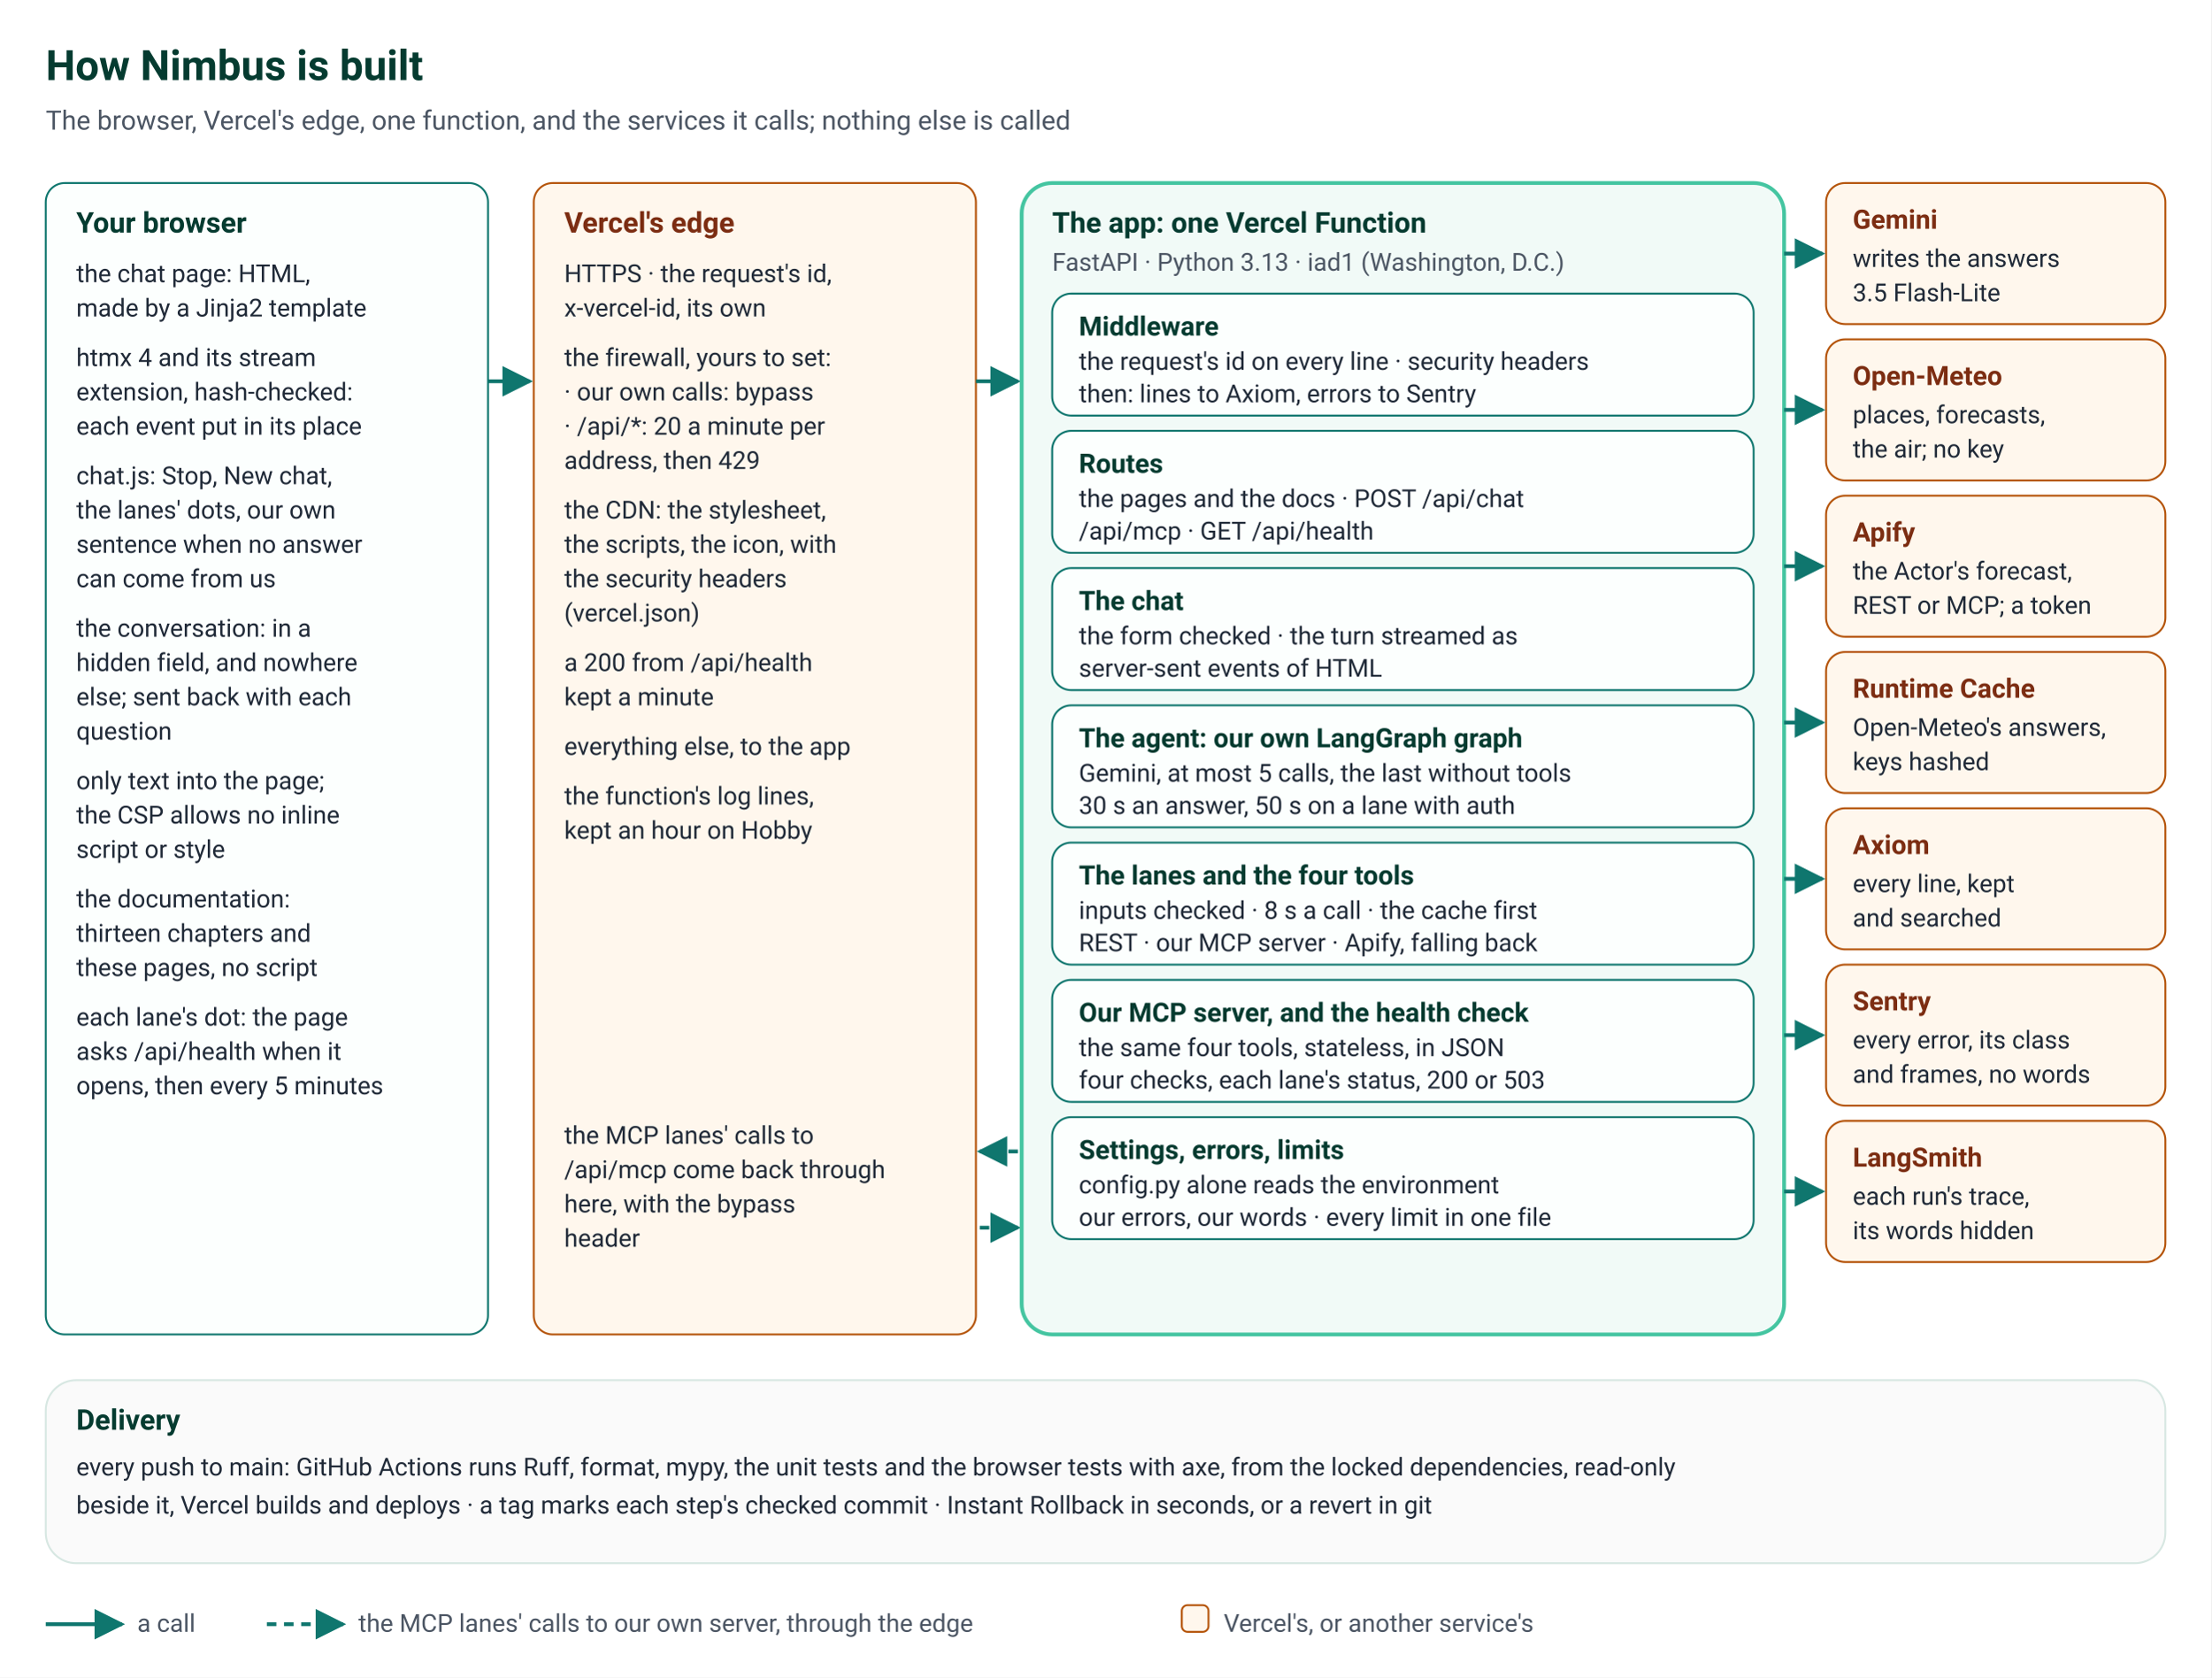
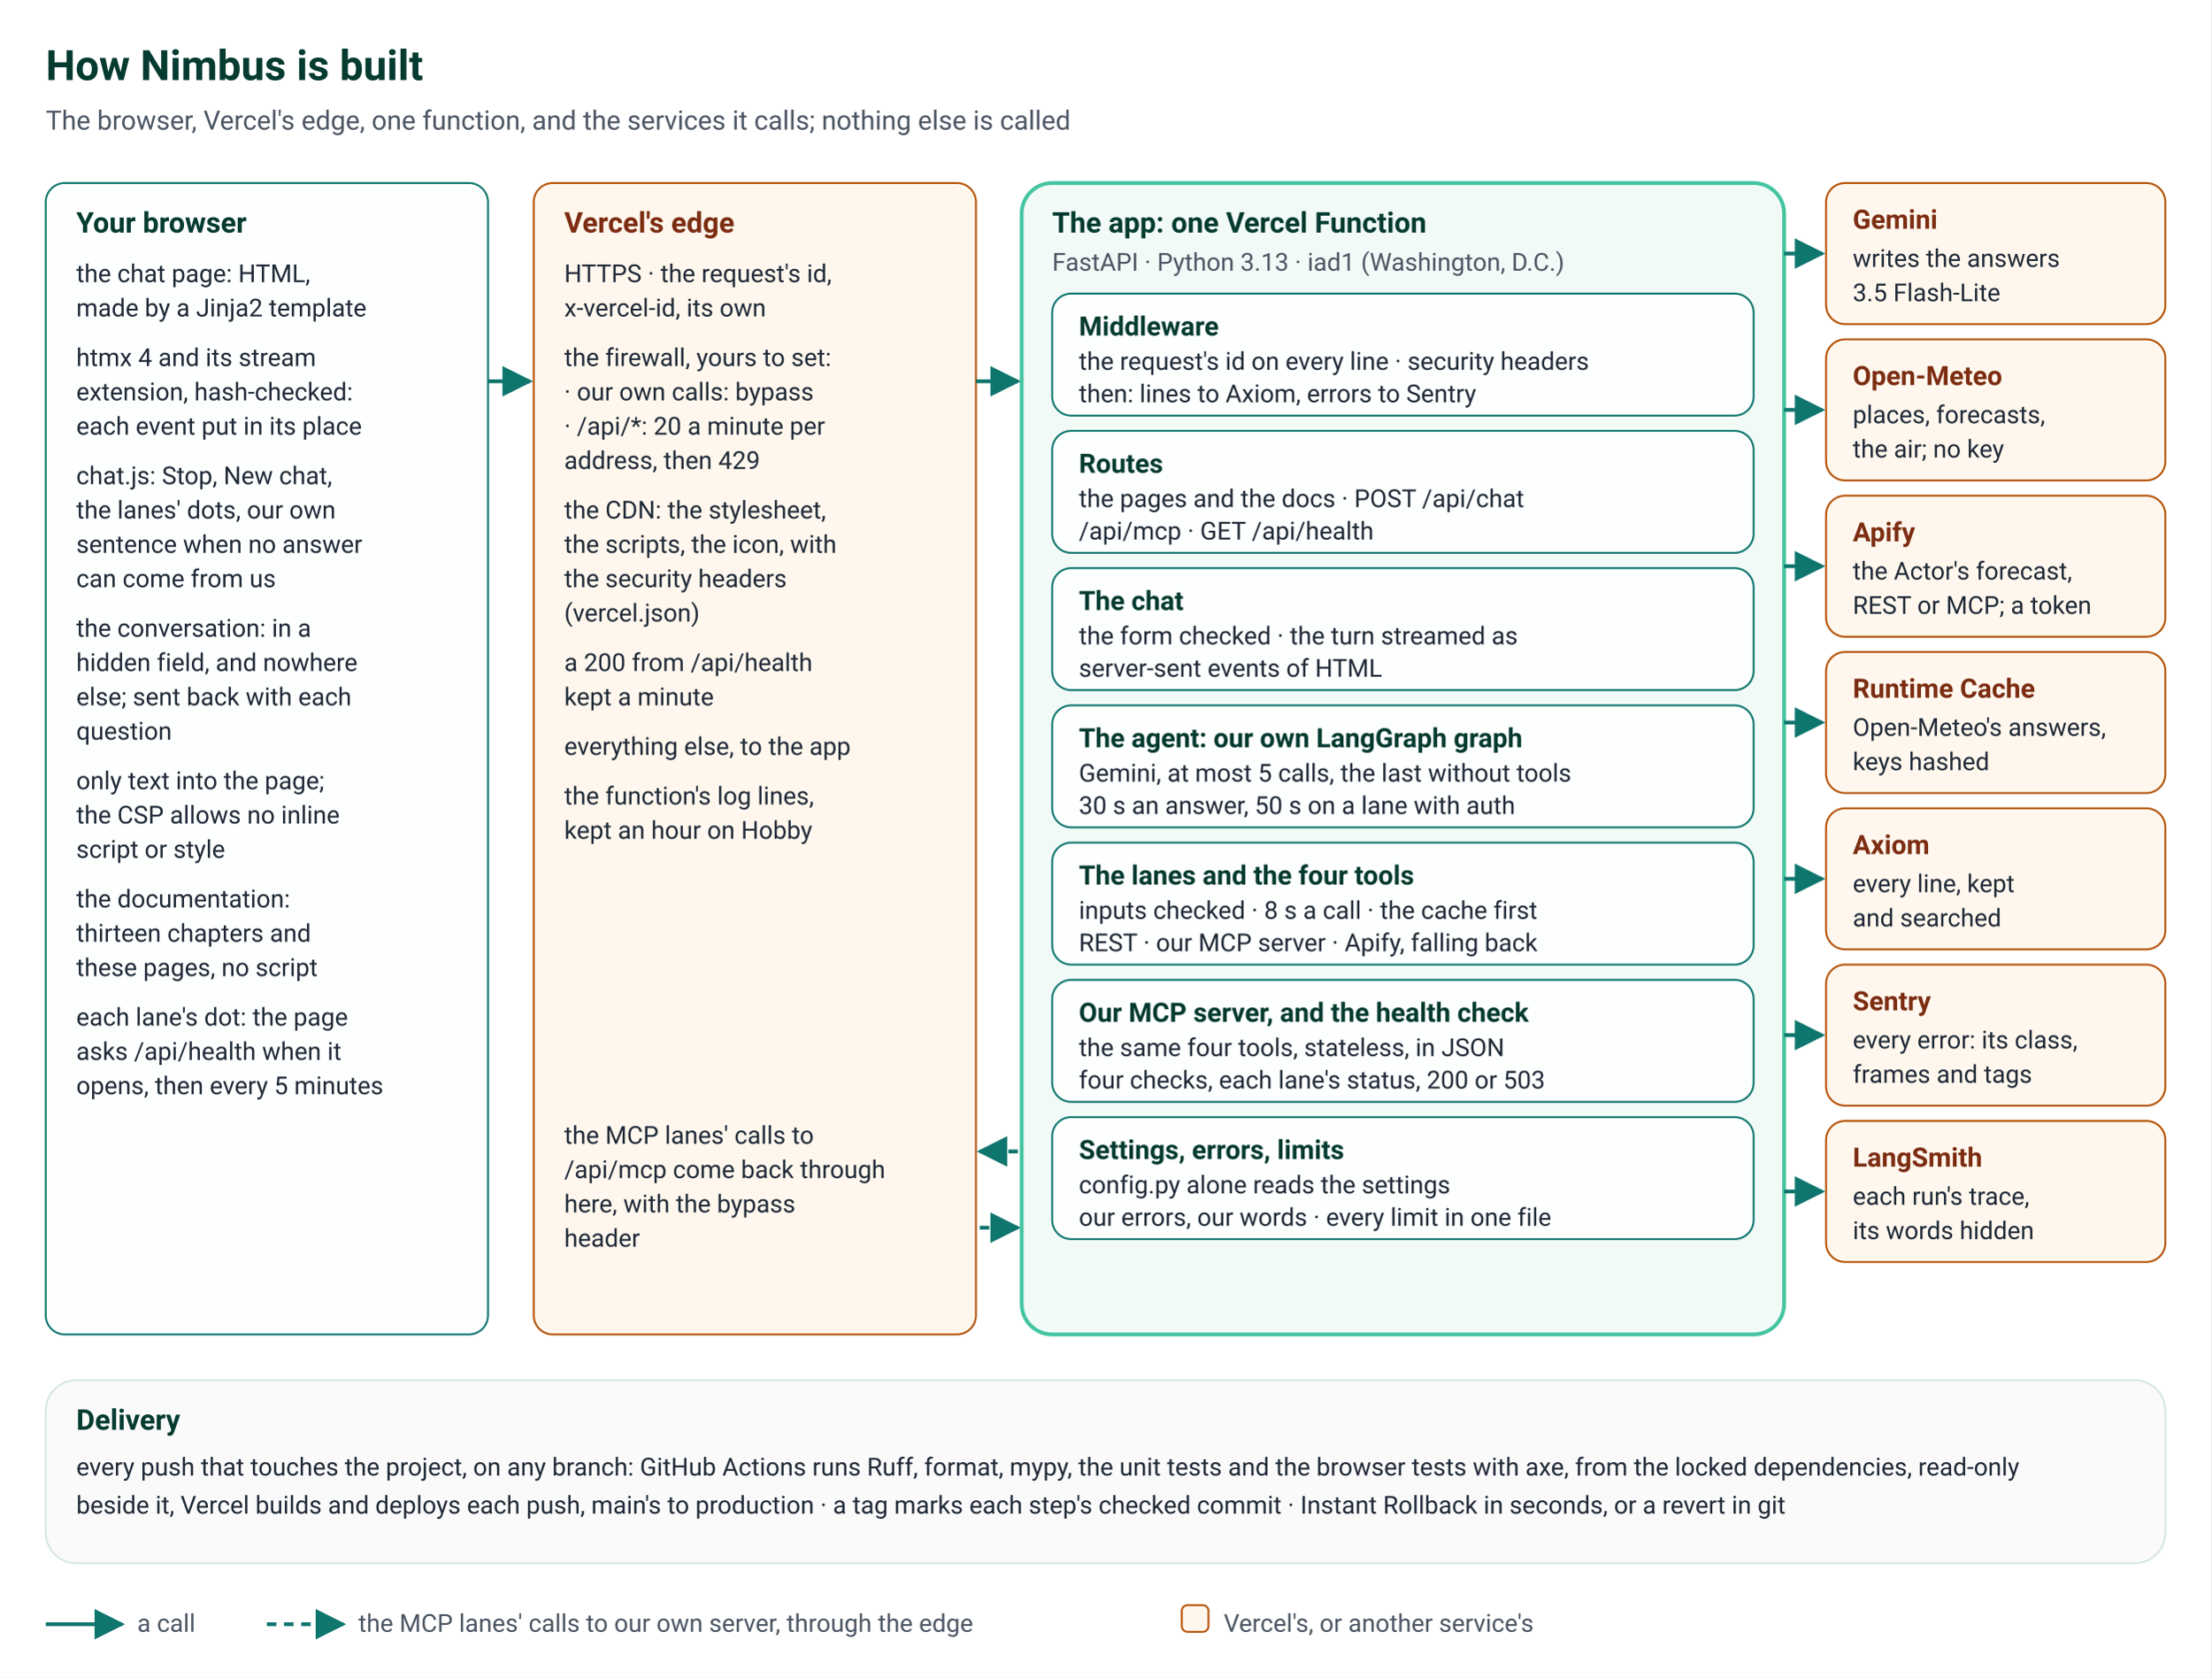
<svg xmlns="http://www.w3.org/2000/svg" viewBox="0 0 1160 880" width="1160" height="880" role="img" aria-labelledby="t d" font-family="system-ui, -apple-system, 'Segoe UI', Roboto, sans-serif">
  <defs>
    <marker id="arrow" viewBox="0 0 10 10" refX="9" refY="5" markerWidth="8" markerHeight="8" orient="auto-start-reverse">
      <path d="M0 0L10 5L0 10z" fill="#0f766e" />
    </marker>
  </defs>
  <rect x="0" y="0" width="1160" height="880" fill="#ffffff" />
  <text x="24" y="42" font-size="22" font-weight="700" fill="#053b30">How Nimbus is built</text>
  <text x="24" y="68" font-size="14" fill="#4b5563">The browser, Vercel's edge, one function, and the services it calls; nothing else is called</text>
  <rect x="24" y="96" width="232" height="604" rx="10" fill="#fcfffe" stroke="#0f766e" />
  <text x="40" y="122" font-size="15" font-weight="700" fill="#053b30">Your browser</text>
  <text x="40" y="148" font-size="13" fill="#1f2937">the chat page: HTML,</text>
  <text x="40" y="166" font-size="13" fill="#1f2937">made by a Jinja2 template</text>
  <text x="40" y="192" font-size="13" fill="#1f2937">htmx 4 and its stream</text>
  <text x="40" y="210" font-size="13" fill="#1f2937">extension, hash-checked:</text>
  <text x="40" y="228" font-size="13" fill="#1f2937">each event put in its place</text>
  <text x="40" y="254" font-size="13" fill="#1f2937">chat.js: Stop, New chat,</text>
  <text x="40" y="272" font-size="13" fill="#1f2937">the lanes' dots, our own</text>
  <text x="40" y="290" font-size="13" fill="#1f2937">sentence when no answer</text>
  <text x="40" y="308" font-size="13" fill="#1f2937">can come from us</text>
  <text x="40" y="334" font-size="13" fill="#1f2937">the conversation: in a</text>
  <text x="40" y="352" font-size="13" fill="#1f2937">hidden field, and nowhere</text>
  <text x="40" y="370" font-size="13" fill="#1f2937">else; sent back with each</text>
  <text x="40" y="388" font-size="13" fill="#1f2937">question</text>
  <text x="40" y="414" font-size="13" fill="#1f2937">only text into the page;</text>
  <text x="40" y="432" font-size="13" fill="#1f2937">the CSP allows no inline</text>
  <text x="40" y="450" font-size="13" fill="#1f2937">script or style</text>
  <text x="40" y="476" font-size="13" fill="#1f2937">the documentation:</text>
  <text x="40" y="494" font-size="13" fill="#1f2937">thirteen chapters and</text>
  <text x="40" y="512" font-size="13" fill="#1f2937">these pages, no script</text>
  <text x="40" y="538" font-size="13" fill="#1f2937">each lane's dot: the page</text>
  <text x="40" y="556" font-size="13" fill="#1f2937">asks /api/health when it</text>
  <text x="40" y="574" font-size="13" fill="#1f2937">opens, then every 5 minutes</text>
  <line x1="256" y1="200" x2="278" y2="200" stroke="#0f766e" stroke-width="2" marker-end="url(#arrow)" />
  <rect x="280" y="96" width="232" height="604" rx="10" fill="#fff7ed" stroke="#b45309" />
  <text x="296" y="122" font-size="15" font-weight="700" fill="#7c2d12">Vercel's edge</text>
  <text x="296" y="148" font-size="13" fill="#1f2937">HTTPS · the request's id,</text>
  <text x="296" y="166" font-size="13" fill="#1f2937">x-vercel-id, its own</text>
  <text x="296" y="192" font-size="13" fill="#1f2937">the firewall, yours to set:</text>
  <text x="296" y="210" font-size="13" fill="#1f2937">· our own calls: bypass</text>
  <text x="296" y="228" font-size="13" fill="#1f2937">· /api/*: 20 a minute per</text>
  <text x="296" y="246" font-size="13" fill="#1f2937">  address, then 429</text>
  <text x="296" y="272" font-size="13" fill="#1f2937">the CDN: the stylesheet,</text>
  <text x="296" y="290" font-size="13" fill="#1f2937">the scripts, the icon, with</text>
  <text x="296" y="308" font-size="13" fill="#1f2937">the security headers</text>
  <text x="296" y="326" font-size="13" fill="#1f2937">(vercel.json)</text>
  <text x="296" y="352" font-size="13" fill="#1f2937">a 200 from /api/health</text>
  <text x="296" y="370" font-size="13" fill="#1f2937">kept a minute</text>
  <text x="296" y="396" font-size="13" fill="#1f2937">everything else, to the app</text>
  <text x="296" y="422" font-size="13" fill="#1f2937">the function's log lines,</text>
  <text x="296" y="440" font-size="13" fill="#1f2937">kept an hour on Hobby</text>
  <text x="296" y="600" font-size="13" fill="#1f2937">the MCP lanes' calls to</text>
  <text x="296" y="618" font-size="13" fill="#1f2937">/api/mcp come back through</text>
  <text x="296" y="636" font-size="13" fill="#1f2937">here, with the bypass</text>
  <text x="296" y="654" font-size="13" fill="#1f2937">header</text>
  <line x1="512" y1="200" x2="534" y2="200" stroke="#0f766e" stroke-width="2" marker-end="url(#arrow)" />
  <line x1="534" y1="604" x2="514" y2="604" stroke="#0f766e" stroke-width="2" stroke-dasharray="5 4" marker-end="url(#arrow)" />
  <line x1="514" y1="644" x2="534" y2="644" stroke="#0f766e" stroke-width="2" stroke-dasharray="5 4" marker-end="url(#arrow)" />
  <rect x="536" y="96" width="400" height="604" rx="16" fill="#f1faf7" stroke="#45c5a1" stroke-width="2" />
  <text x="552" y="122" font-size="15" font-weight="700" fill="#053b30">The app: one Vercel Function</text>
  <text x="552" y="142" font-size="13" fill="#4b5563">FastAPI · Python 3.13 · iad1 (Washington, D.C.)</text>
  <rect x="552" y="154" width="368" height="64" rx="10" fill="#fcfffe" stroke="#0f766e" />
  <text x="566" y="176" font-size="14" font-weight="700" fill="#053b30">Middleware</text>
  <text x="566" y="194" font-size="13" fill="#1f2937">the request's id on every line · security headers</text>
  <text x="566" y="211" font-size="13" fill="#1f2937">then: lines to Axiom, errors to Sentry</text>
  <rect x="552" y="226" width="368" height="64" rx="10" fill="#fcfffe" stroke="#0f766e" />
  <text x="566" y="248" font-size="14" font-weight="700" fill="#053b30">Routes</text>
  <text x="566" y="266" font-size="13" fill="#1f2937">the pages and the docs · POST /api/chat</text>
  <text x="566" y="283" font-size="13" fill="#1f2937">/api/mcp · GET /api/health</text>
  <rect x="552" y="298" width="368" height="64" rx="10" fill="#fcfffe" stroke="#0f766e" />
  <text x="566" y="320" font-size="14" font-weight="700" fill="#053b30">The chat</text>
  <text x="566" y="338" font-size="13" fill="#1f2937">the form checked · the turn streamed as</text>
  <text x="566" y="355" font-size="13" fill="#1f2937">server-sent events of HTML</text>
  <rect x="552" y="370" width="368" height="64" rx="10" fill="#fcfffe" stroke="#0f766e" />
  <text x="566" y="392" font-size="14" font-weight="700" fill="#053b30">The agent: our own LangGraph graph</text>
  <text x="566" y="410" font-size="13" fill="#1f2937">Gemini, at most 5 calls, the last without tools</text>
  <text x="566" y="427" font-size="13" fill="#1f2937">30 s an answer, 50 s on a lane with auth</text>
  <rect x="552" y="442" width="368" height="64" rx="10" fill="#fcfffe" stroke="#0f766e" />
  <text x="566" y="464" font-size="14" font-weight="700" fill="#053b30">The lanes and the four tools</text>
  <text x="566" y="482" font-size="13" fill="#1f2937">inputs checked · 8 s a call · the cache first</text>
  <text x="566" y="499" font-size="13" fill="#1f2937">REST · our MCP server · Apify, falling back</text>
  <rect x="552" y="514" width="368" height="64" rx="10" fill="#fcfffe" stroke="#0f766e" />
  <text x="566" y="536" font-size="14" font-weight="700" fill="#053b30">Our MCP server, and the health check</text>
  <text x="566" y="554" font-size="13" fill="#1f2937">the same four tools, stateless, in JSON</text>
  <text x="566" y="571" font-size="13" fill="#1f2937">four checks, each lane's status, 200 or 503</text>
  <rect x="552" y="586" width="368" height="64" rx="10" fill="#fcfffe" stroke="#0f766e" />
  <text x="566" y="608" font-size="14" font-weight="700" fill="#053b30">Settings, errors, limits</text>
-   <text x="566" y="626" font-size="13" fill="#1f2937">config.py alone reads the environment</text>
+   <text x="566" y="626" font-size="13" fill="#1f2937">config.py alone reads the settings</text>
  <text x="566" y="643" font-size="13" fill="#1f2937">our errors, our words · every limit in one file</text>
  <rect x="958" y="96" width="178" height="74" rx="10" fill="#fff7ed" stroke="#b45309" />
  <text x="972" y="120" font-size="14" font-weight="700" fill="#7c2d12">Gemini</text>
  <text x="972" y="140" font-size="13" fill="#1f2937">writes the answers</text>
  <text x="972" y="158" font-size="13" fill="#1f2937">3.5 Flash-Lite</text>
  <rect x="958" y="178" width="178" height="74" rx="10" fill="#fff7ed" stroke="#b45309" />
  <text x="972" y="202" font-size="14" font-weight="700" fill="#7c2d12">Open-Meteo</text>
  <text x="972" y="222" font-size="13" fill="#1f2937">places, forecasts,</text>
  <text x="972" y="240" font-size="13" fill="#1f2937">the air; no key</text>
  <rect x="958" y="260" width="178" height="74" rx="10" fill="#fff7ed" stroke="#b45309" />
  <text x="972" y="284" font-size="14" font-weight="700" fill="#7c2d12">Apify</text>
  <text x="972" y="304" font-size="13" fill="#1f2937">the Actor's forecast,</text>
  <text x="972" y="322" font-size="13" fill="#1f2937">REST or MCP; a token</text>
  <rect x="958" y="342" width="178" height="74" rx="10" fill="#fff7ed" stroke="#b45309" />
  <text x="972" y="366" font-size="14" font-weight="700" fill="#7c2d12">Runtime Cache</text>
  <text x="972" y="386" font-size="13" fill="#1f2937">Open-Meteo's answers,</text>
  <text x="972" y="404" font-size="13" fill="#1f2937">keys hashed</text>
  <rect x="958" y="424" width="178" height="74" rx="10" fill="#fff7ed" stroke="#b45309" />
  <text x="972" y="448" font-size="14" font-weight="700" fill="#7c2d12">Axiom</text>
  <text x="972" y="468" font-size="13" fill="#1f2937">every line, kept</text>
  <text x="972" y="486" font-size="13" fill="#1f2937">and searched</text>
  <rect x="958" y="506" width="178" height="74" rx="10" fill="#fff7ed" stroke="#b45309" />
  <text x="972" y="530" font-size="14" font-weight="700" fill="#7c2d12">Sentry</text>
-   <text x="972" y="550" font-size="13" fill="#1f2937">every error, its class</text>
-   <text x="972" y="568" font-size="13" fill="#1f2937">and frames, no words</text>
+   <text x="972" y="550" font-size="13" fill="#1f2937">every error: its class,</text>
+   <text x="972" y="568" font-size="13" fill="#1f2937">frames and tags</text>
  <rect x="958" y="588" width="178" height="74" rx="10" fill="#fff7ed" stroke="#b45309" />
  <text x="972" y="612" font-size="14" font-weight="700" fill="#7c2d12">LangSmith</text>
  <text x="972" y="632" font-size="13" fill="#1f2937">each run's trace,</text>
  <text x="972" y="650" font-size="13" fill="#1f2937">its words hidden</text>
  <line x1="936" y1="133" x2="956" y2="133" stroke="#0f766e" stroke-width="2" marker-end="url(#arrow)" />
  <line x1="936" y1="215" x2="956" y2="215" stroke="#0f766e" stroke-width="2" marker-end="url(#arrow)" />
  <line x1="936" y1="297" x2="956" y2="297" stroke="#0f766e" stroke-width="2" marker-end="url(#arrow)" />
  <line x1="936" y1="379" x2="956" y2="379" stroke="#0f766e" stroke-width="2" marker-end="url(#arrow)" />
  <line x1="936" y1="461" x2="956" y2="461" stroke="#0f766e" stroke-width="2" marker-end="url(#arrow)" />
  <line x1="936" y1="543" x2="956" y2="543" stroke="#0f766e" stroke-width="2" marker-end="url(#arrow)" />
  <line x1="936" y1="625" x2="956" y2="625" stroke="#0f766e" stroke-width="2" marker-end="url(#arrow)" />
  <rect x="24" y="724" width="1112" height="96" rx="16" fill="#fafafa" stroke="#d7e7e2" />
  <text x="40" y="750" font-size="15" font-weight="700" fill="#053b30">Delivery</text>
-   <text x="40" y="774" font-size="13" fill="#1f2937">every push to main: GitHub Actions runs Ruff, format, mypy, the unit tests and the browser tests with axe, from the locked dependencies, read-only</text>
-   <text x="40" y="794" font-size="13" fill="#1f2937">beside it, Vercel builds and deploys · a tag marks each step's checked commit · Instant Rollback in seconds, or a revert in git</text>
+   <text x="40" y="774" font-size="13" fill="#1f2937">every push that touches the project, on any branch: GitHub Actions runs Ruff, format, mypy, the unit tests and the browser tests with axe, from the locked dependencies, read-only</text>
+   <text x="40" y="794" font-size="13" fill="#1f2937">beside it, Vercel builds and deploys each push, main's to production · a tag marks each step's checked commit · Instant Rollback in seconds, or a revert in git</text>
  <line x1="24" y1="852" x2="64" y2="852" stroke="#0f766e" stroke-width="2" marker-end="url(#arrow)" />
  <text x="72" y="856" font-size="13" fill="#4b5563">a call</text>
  <line x1="140" y1="852" x2="180" y2="852" stroke="#0f766e" stroke-width="2" stroke-dasharray="5 4" marker-end="url(#arrow)" />
  <text x="188" y="856" font-size="13" fill="#4b5563">the MCP lanes' calls to our own server, through the edge</text>
  <rect x="620" y="842" width="14" height="14" rx="3" fill="#fff7ed" stroke="#b45309" />
  <text x="642" y="856" font-size="13" fill="#4b5563">Vercel's, or another service's</text>
</svg>
